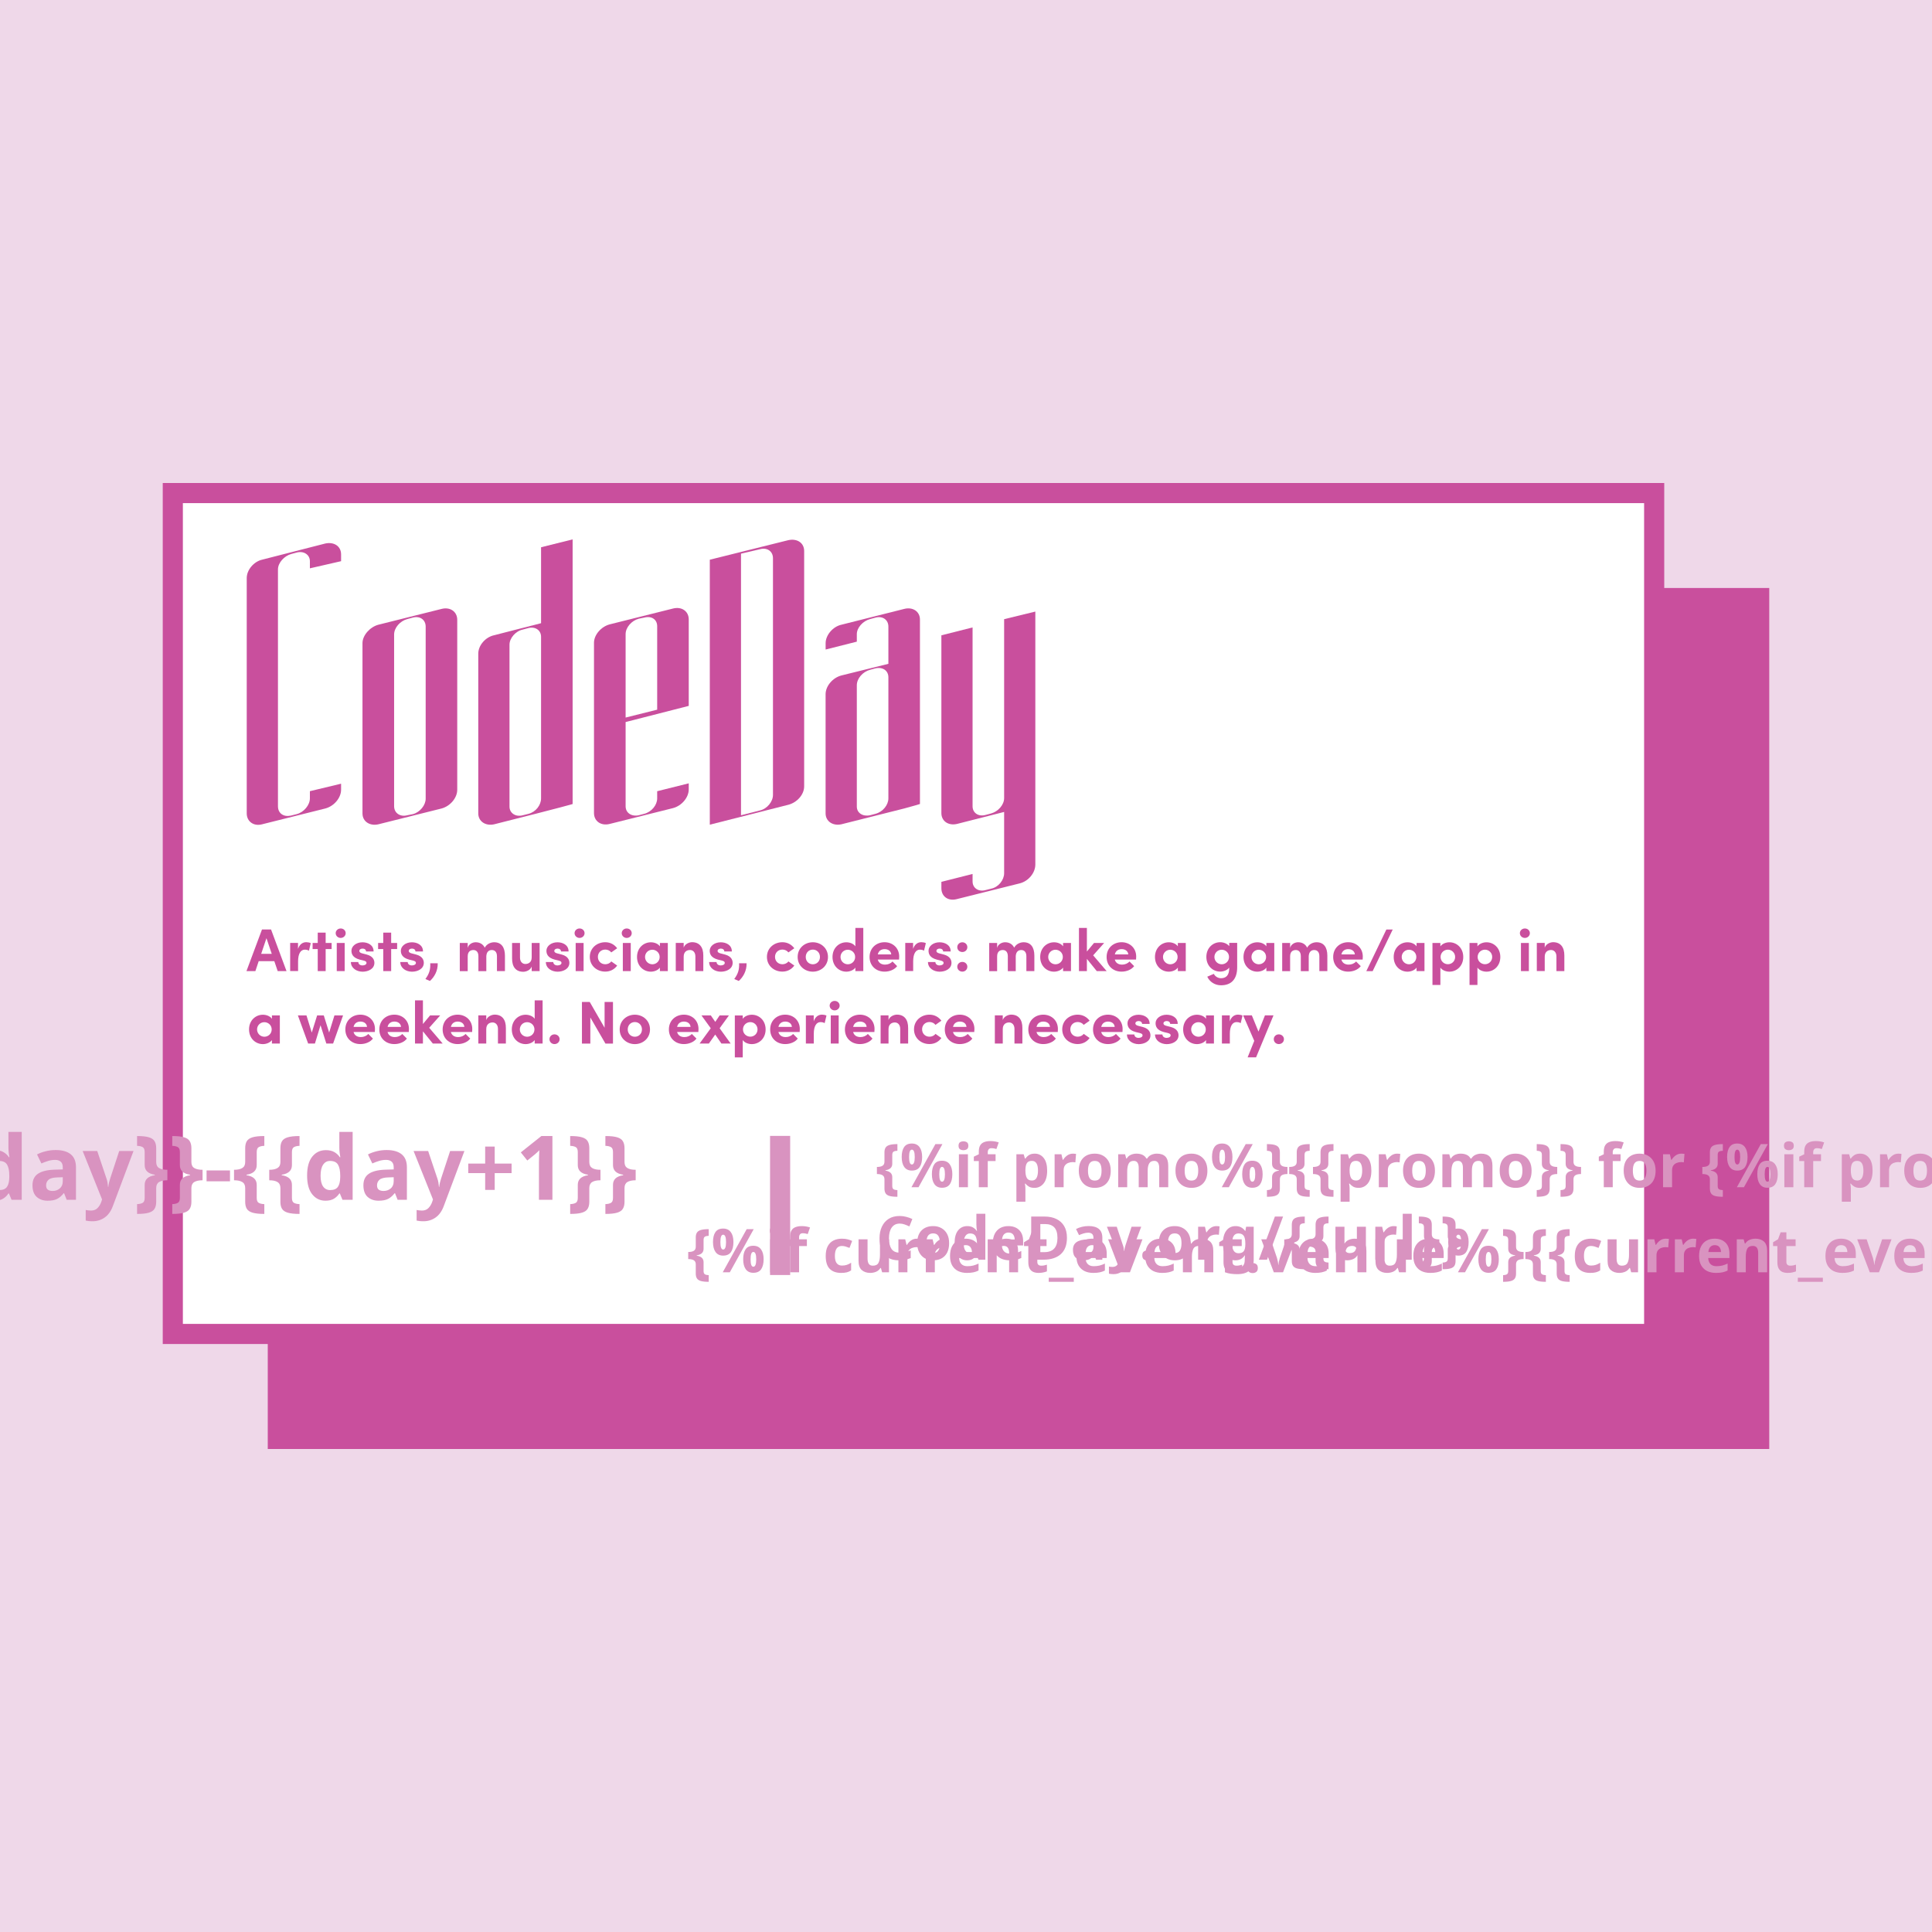
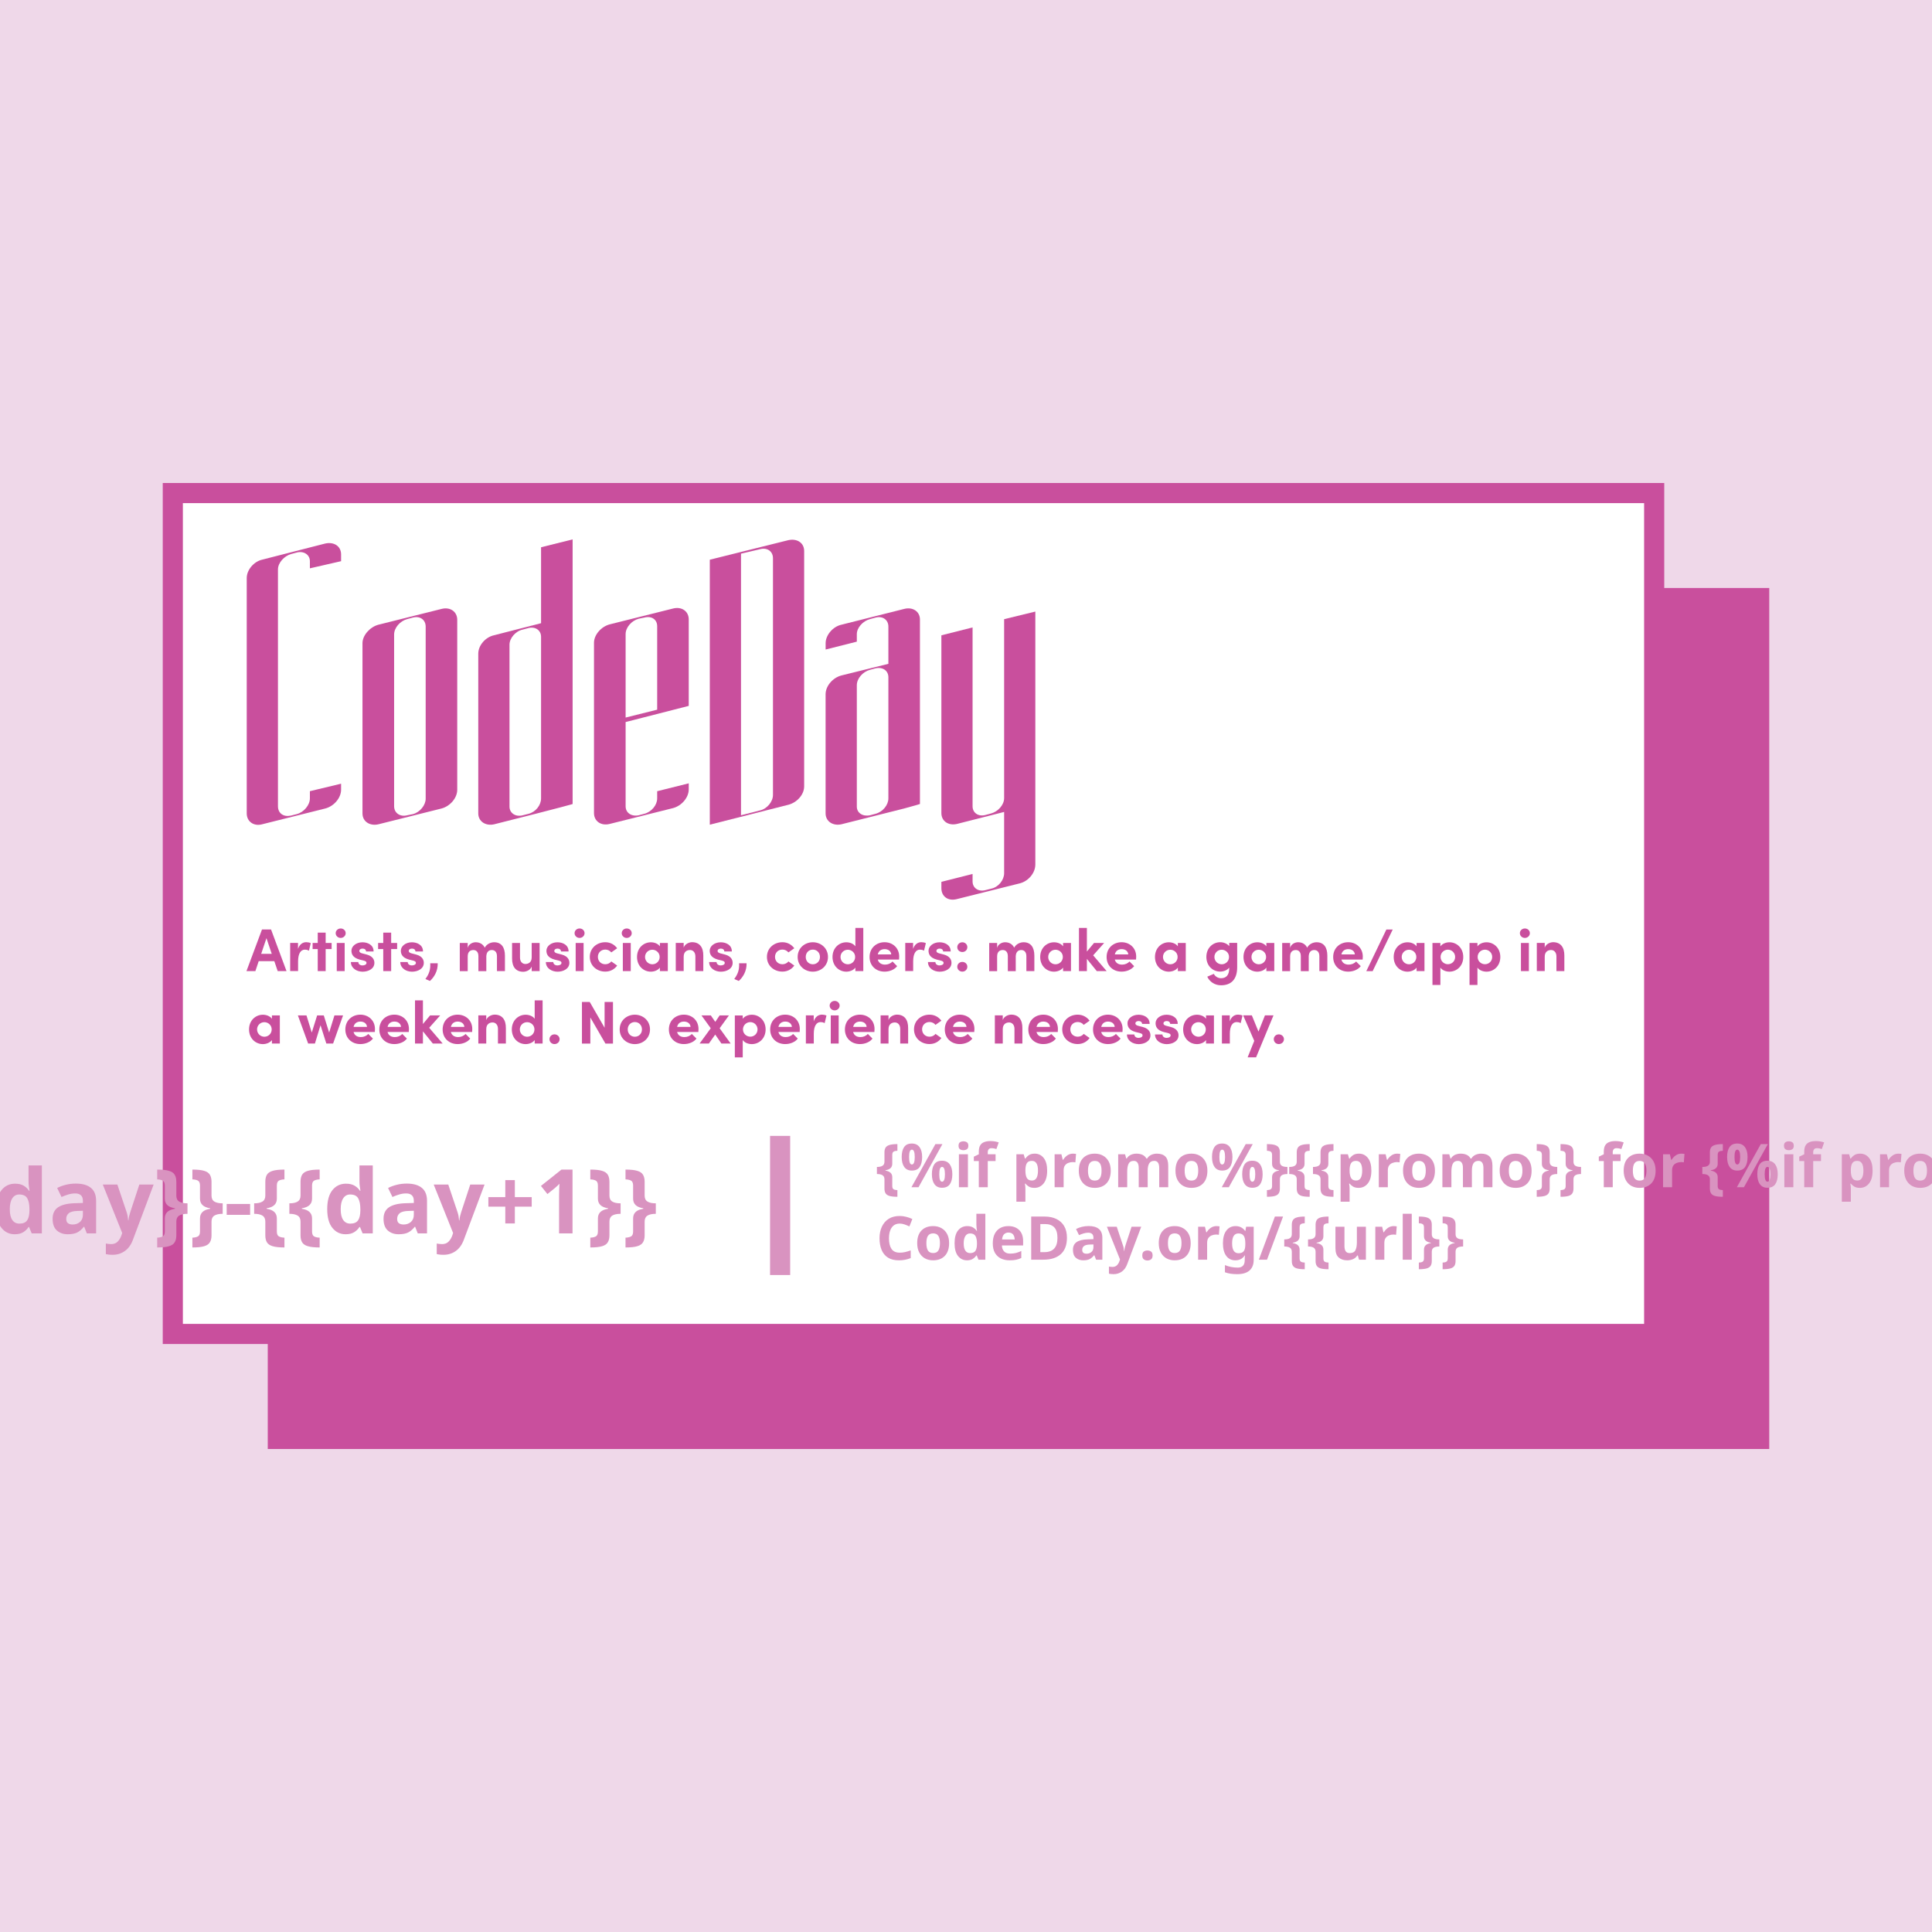
<svg xmlns="http://www.w3.org/2000/svg" version="1.1" id="Layer_1" x="0px" y="0px" viewBox="0 0 576 576" style="enable-background:new 0 0 576 576;" xml:space="preserve">
  <defs id="defs1921" />
  <style type="text/css" id="style1722">
	.st0{fill:#F6E0C9;}
	.st1{fill:#DB8427;}
	.st2{fill:#FFFFFF;}
	.st3{fill:#EFC79C;}
	.st4{font-family:'Sofia Pro';font-weight: 700;}
	.st5{font-size:26.636px;}
	.st6{font-size:18px;}
	.st7{fill:none;stroke:#EFC79C;stroke-width:6;stroke-miterlimit:10;}
	.st8{fill:#EFD8E9;}
	.st9{fill:#C94F9D;}
	.st10{fill:#D993C0;}
	.st11{fill:none;stroke:#D993C0;stroke-width:6;stroke-miterlimit:10;}
</style>
  <rect class="st8" width="576" height="576" id="rect1730" />
  <g id="g1742">
    <g id="g1734">
      <rect x="79.83" y="175.3" class="st9" width="447.65" height="256.7" id="rect1732" />
    </g>
    <g id="g1740">
      <rect x="51.52" y="147" class="st2" width="441.65" height="250.7" id="rect1736" />
      <path class="st9" d="M490.17,150v244.7H54.52V150H490.17 M496.17,144H48.52v256.7h447.65V144L496.17,144z" id="path1738" />
    </g>
  </g>
-   <text id="text1748" x="204.917" y="357.711">
-     <tspan x="204.917" y="357.711" class="st10 st4 st5" id="tspan1744" style="font-size:26.636px;font-family:Sofia Pro;font-weight:700;text-align:end;text-anchor:end;fill:#d993c0">{{short_month}} {{day}}-{{day+1}}</tspan>
-     <tspan x="204.917" y="379.311" class="st10 st4 st6" id="tspan1746" style="font-size:18px;font-family:Sofia Pro;font-weight:700;fill:#d993c0">{%if current_event.venue%}{{current_event.venue['name']}}{%else%}{{name}}{%endif%}</tspan>
+   <text id="text1748" x="204.917" y="365.71">
+     <tspan x="204.917" y="367.711" class="st10 st4 st5" id="tspan1744" style="font-weight:700;font-size:26.636px;font-family:'Sofia Pro';text-align:end;text-anchor:end;fill:#d993c0">{{short_month}} {{day}}-{{day+1}}</tspan>
  </text>
  <g id="g1764">
    <path class="st9" d="M101.69,233.65v1.79c0,2.46-2.13,4.93-4.71,5.6l-18.83,4.71c-2.46,0.67-4.59-0.78-4.59-3.25v-70.15   c0-2.47,2.13-4.93,4.59-5.49l18.83-4.82c2.58-0.56,4.71,0.78,4.71,3.25v2.02l-9.3,2.13v-2.13c0-1.91-1.79-3.14-3.92-2.58   l-1.68,0.45c-2.02,0.56-3.92,2.58-3.92,4.59v70.6c0,2.13,1.68,3.25,3.81,2.8l1.79-0.45c2.13-0.56,3.92-2.69,3.92-4.71v-2.13   L101.69,233.65z" id="path1750" />
    <path class="st9" d="M136.32,184.8v50.65c0,2.46-2.13,4.93-4.71,5.6l-18.83,4.71c-2.47,0.56-4.71-0.78-4.71-3.25v-50.76   c0-2.35,2.24-4.82,4.71-5.49l18.83-4.71C134.19,180.87,136.32,182.33,136.32,184.8z M126.91,186.81c0-2.02-1.68-3.25-3.81-2.69   l-1.68,0.45c-2.13,0.56-3.92,2.58-3.92,4.59v51.21c0,2.02,1.79,3.25,3.92,2.69l1.68-0.34c2.13-0.56,3.81-2.69,3.81-4.59V186.81z" id="path1752" />
    <path class="st9" d="M170.72,239.71c0,0-2.02,0.67-23.42,6.05c-2.58,0.56-4.71-0.9-4.71-3.25v-47.63c0-2.46,2.13-4.93,4.71-5.49   l14.01-3.59v-22.64l9.41-2.35C170.72,172.02,170.72,172.02,170.72,239.71z M161.31,189.84c0-1.9-1.68-3.14-3.81-2.58l-1.68,0.45   c-2.13,0.45-3.92,2.58-3.92,4.48v48.3c0,1.9,1.79,3.14,3.92,2.58l1.79-0.45c2.13-0.56,3.7-2.58,3.7-4.59V189.84z" id="path1754" />
    <path class="st9" d="M186.52,215.16v25.21c0,2.02,1.79,3.14,3.92,2.69l1.68-0.45c2.13-0.56,3.81-2.58,3.81-4.59v-2.13l9.41-2.35   v1.79c0,2.47-2.13,4.93-4.71,5.6l-18.83,4.71c-2.58,0.67-4.71-0.78-4.71-3.25v-50.76c0-2.35,2.13-4.82,4.71-5.49l18.83-4.71   c2.58-0.67,4.71,0.78,4.71,3.25v25.77l-18.83,4.82V215.16z M186.52,189.05v24.88l9.41-2.35V186.7c0-2.02-1.68-3.14-3.81-2.58   l-1.68,0.34C188.32,185.02,186.52,187.04,186.52,189.05z" id="path1756" />
    <path class="st9" d="M239.75,164.29v70.15c0,2.47-2.13,4.82-4.71,5.49l-23.42,5.94v-79l23.42-5.83   C237.63,160.48,239.75,161.82,239.75,164.29z M230.45,166.42c0-2.02-1.68-3.25-3.81-2.69l-5.72,1.34v77.99l5.72-1.46   c2.02-0.45,3.81-2.58,3.81-4.59V166.42z" id="path1758" />
    <path class="st9" d="M274.27,184.68v55.02c0,0-2.13,0.67-4.71,1.34l-18.71,4.71c-2.58,0.56-4.71-0.9-4.71-3.25v-35.52   c0-2.46,2.13-4.93,4.71-5.6l14.01-3.47v-11.09c0-2.02-1.68-3.25-3.81-2.69l-1.68,0.45c-2.13,0.56-3.92,2.58-3.92,4.48v2.24   l-9.3,2.35v-1.91c0-2.35,2.13-4.93,4.71-5.49l18.71-4.71C272.14,180.87,274.27,182.33,274.27,184.68z M264.86,201.94   c0-2.02-1.68-3.14-3.81-2.69l-1.68,0.45c-2.13,0.56-3.92,2.58-3.92,4.59v33.95v2.24c0,1.9,1.79,3.03,3.92,2.58l1.68-0.45   c2.13-0.56,3.81-2.58,3.81-4.59V201.94z" id="path1760" />
    <path class="st9" d="M308.67,182.33v75.42c0,2.47-2.02,4.93-4.59,5.6l-18.83,4.71c-2.58,0.67-4.59-0.78-4.59-3.25v-1.9l9.3-2.35   v2.24c0,1.9,1.68,3.14,3.81,2.58l1.79-0.45c2.13-0.45,3.81-2.58,3.81-4.59v-18.27l-14.12,3.59c-2.58,0.56-4.59-0.9-4.59-3.25v-53   l9.3-2.35v53.34c0,1.9,1.68,3.14,3.81,2.58l1.68-0.45c2.13-0.56,3.92-2.58,3.92-4.59v-53.23v-0.11L308.67,182.33z" id="path1762" />
  </g>
  <line class="st11" x1="232.58" y1="338.65" x2="232.58" y2="380.13" id="line1766" />
  <text transform="matrix(1 0 0 1 261.1732 353.9587)" id="text1772">
    <tspan x="0" y="0" class="st10 st4 st6" id="tspan1768">{%if promo%}{{promo}} for {%if promoFor%}{{promoFor}}{%else%}a discount{%endif%}{%else%}Get your tickets{%endif%} @</tspan>
    <tspan x="0" y="21.6" class="st10 st4 st6" id="tspan1770">CodeDay.org/{{url}}</tspan>
  </text>
  <g id="g1916">
    <path class="st9" d="M81.78,286.55h-4.65l-0.99,2.97h-2.66l4.63-12.41h2.7l4.61,12.41h-2.63L81.78,286.55z M81.02,284.37   l-1.58-4.66l-1.57,4.66H81.02z" id="path1774" />
    <path class="st9" d="M92.65,281.18l-0.54,2.25c-0.5-0.27-0.92-0.31-1.21-0.31c-1.21,0-2.03,1.12-2.03,3.51v2.88h-2.36v-8.39h2.34   v1.78c0.47-1.4,1.42-2,2.47-2C91.76,280.92,92.27,280.99,92.65,281.18z" id="path1776" />
    <path class="st9" d="M98.87,282.95h-1.78v6.57h-2.36v-6.57H93.2v-1.82h1.53v-3.08h2.36v3.08h1.78V282.95z" id="path1778" />
    <path class="st9" d="M100.08,278.21c0-0.79,0.68-1.4,1.49-1.4c0.83,0,1.49,0.61,1.49,1.4s-0.67,1.42-1.49,1.42   C100.76,279.64,100.08,279.01,100.08,278.21z M100.4,281.13h2.36v8.39h-2.36V281.13z" id="path1780" />
    <path class="st9" d="M104.61,286.82h2.21c0,0.49,0.41,1.01,1.24,1.01c0.68,0,1.21-0.29,1.21-0.77c0-0.36-0.29-0.54-0.92-0.7   l-1.12-0.27c-2.16-0.58-2.45-1.78-2.45-2.66c0-1.3,1.35-2.5,3.29-2.5c1.53,0,3.33,0.76,3.31,2.74h-2.25c0-0.56-0.47-0.86-1.03-0.86   c-0.54,0-0.97,0.27-0.97,0.7c0,0.4,0.36,0.59,0.83,0.72l1.39,0.36c2.02,0.54,2.27,1.8,2.27,2.48c0,1.76-1.8,2.63-3.53,2.63   C106.34,289.68,104.63,288.67,104.61,286.82z" id="path1782" />
    <path class="st9" d="M118.4,282.95h-1.78v6.57h-2.36v-6.57h-1.53v-1.82h1.53v-3.08h2.36v3.08h1.78V282.95z" id="path1784" />
    <path class="st9" d="M119.34,286.82h2.21c0,0.49,0.41,1.01,1.24,1.01c0.68,0,1.21-0.29,1.21-0.77c0-0.36-0.29-0.54-0.92-0.7   l-1.12-0.27c-2.16-0.58-2.45-1.78-2.45-2.66c0-1.3,1.35-2.5,3.29-2.5c1.53,0,3.33,0.76,3.31,2.74h-2.25c0-0.56-0.47-0.86-1.03-0.86   c-0.54,0-0.97,0.27-0.97,0.7c0,0.4,0.36,0.59,0.83,0.72l1.39,0.36c2.02,0.54,2.27,1.8,2.27,2.48c0,1.76-1.8,2.63-3.53,2.63   C121.07,289.68,119.36,288.67,119.34,286.82z" id="path1786" />
    <path class="st9" d="M126.83,291.88c1.08-1.48,1.55-2.75,1.44-4.7h2.23c0.07,2.27-1.04,4.14-2.32,5.28L126.83,291.88z" id="path1788" />
    <path class="st9" d="M150.54,284.91v4.61h-2.38v-4.43c0-1.31-0.68-1.85-1.51-1.85c-0.94-0.02-1.6,0.58-1.66,1.84v4.45h-2.36v-4.45   c0-1.31-0.68-1.84-1.48-1.84c-0.85,0-1.71,0.4-1.71,1.91v4.38h-2.36v-8.39h2.36v1.49c0.25-1.15,1.44-1.71,2.38-1.71   c1.24,0,2.21,0.59,2.7,1.62c0.65-1.22,1.94-1.62,2.81-1.62C149.44,280.92,150.54,282.39,150.54,284.91z" id="path1790" />
    <path class="st9" d="M160.88,281.13v8.39h-2.36v-1.37c-0.36,1.1-1.69,1.57-2.52,1.57c-2.2,0-3.35-1.46-3.33-3.98v-4.61h2.36v4.36   c0,1.31,0.79,1.91,1.6,1.91c0.85,0,1.89-0.45,1.89-1.96v-4.3H160.88z" id="path1792" />
    <path class="st9" d="M162.74,286.82h2.21c0,0.49,0.41,1.01,1.24,1.01c0.68,0,1.21-0.29,1.21-0.77c0-0.36-0.29-0.54-0.92-0.7   l-1.12-0.27c-2.16-0.58-2.45-1.78-2.45-2.66c0-1.3,1.35-2.5,3.29-2.5c1.53,0,3.33,0.76,3.31,2.74h-2.25c0-0.56-0.47-0.86-1.03-0.86   c-0.54,0-0.97,0.27-0.97,0.7c0,0.4,0.36,0.59,0.83,0.72l1.39,0.36c2.02,0.54,2.27,1.8,2.27,2.48c0,1.76-1.8,2.63-3.53,2.63   C164.46,289.68,162.75,288.67,162.74,286.82z" id="path1794" />
    <path class="st9" d="M171.3,278.21c0-0.79,0.68-1.4,1.49-1.4c0.83,0,1.49,0.61,1.49,1.4s-0.67,1.42-1.49,1.42   C171.99,279.64,171.3,279.01,171.3,278.21z M171.63,281.13h2.36v8.39h-2.36V281.13z" id="path1796" />
    <path class="st9" d="M175.84,285.29c0-2.67,2.16-4.38,4.61-4.38c1.53,0,2.75,0.72,3.55,1.8l-1.76,1.24   c-0.38-0.52-1.08-0.85-1.76-0.85c-1.33,0-2.23,0.95-2.23,2.18c0,1.24,0.9,2.2,2.23,2.2c0.68,0,1.39-0.32,1.76-0.85l1.76,1.24   c-0.79,1.1-2.02,1.8-3.55,1.8C178,289.68,175.84,287.96,175.84,285.29z" id="path1798" />
    <path class="st9" d="M185.36,278.21c0-0.79,0.68-1.4,1.49-1.4c0.83,0,1.49,0.61,1.49,1.4s-0.67,1.42-1.49,1.42   C186.05,279.64,185.36,279.01,185.36,278.21z M185.69,281.13h2.36v8.39h-2.36V281.13z" id="path1800" />
    <path class="st9" d="M199.1,281.13v8.39h-2.36v-1.04c-0.59,0.83-1.76,1.21-2.7,1.21c-2.16,0-4.12-1.67-4.12-4.38   c0-2.7,1.96-4.38,4.12-4.38c0.97,0,2.11,0.36,2.7,1.21v-1.01H199.1z M196.67,285.31c0-1.3-1.08-2.16-2.18-2.16   c-1.19,0-2.18,0.92-2.18,2.16c0,1.22,0.99,2.18,2.18,2.18C195.64,287.49,196.67,286.59,196.67,285.31z" id="path1802" />
    <path class="st9" d="M209.68,284.91v4.61h-2.36v-4.36c0-1.33-0.79-1.93-1.6-1.93c-0.85,0-1.89,0.45-1.89,1.98v4.3h-2.36v-8.39h2.36   v1.4c0.36-1.13,1.69-1.62,2.52-1.62C208.55,280.92,209.7,282.39,209.68,284.91z" id="path1804" />
    <path class="st9" d="M211.42,286.82h2.21c0,0.49,0.41,1.01,1.24,1.01c0.68,0,1.21-0.29,1.21-0.77c0-0.36-0.29-0.54-0.92-0.7   l-1.12-0.27c-2.16-0.58-2.45-1.78-2.45-2.66c0-1.3,1.35-2.5,3.29-2.5c1.53,0,3.33,0.76,3.31,2.74h-2.25c0-0.56-0.47-0.86-1.03-0.86   c-0.54,0-0.97,0.27-0.97,0.7c0,0.4,0.36,0.59,0.83,0.72l1.39,0.36c2.02,0.54,2.27,1.8,2.27,2.48c0,1.76-1.8,2.63-3.53,2.63   C213.15,289.68,211.44,288.67,211.42,286.82z" id="path1806" />
    <path class="st9" d="M218.91,291.88c1.08-1.48,1.55-2.75,1.44-4.7h2.23c0.07,2.27-1.04,4.14-2.32,5.28L218.91,291.88z" id="path1808" />
    <path class="st9" d="M228.65,285.29c0-2.67,2.16-4.38,4.61-4.38c1.53,0,2.75,0.72,3.55,1.8l-1.76,1.24   c-0.38-0.52-1.08-0.85-1.76-0.85c-1.33,0-2.23,0.95-2.23,2.18c0,1.24,0.9,2.2,2.23,2.2c0.68,0,1.39-0.32,1.76-0.85l1.76,1.24   c-0.79,1.1-2.02,1.8-3.55,1.8C230.81,289.68,228.65,287.96,228.65,285.29z" id="path1810" />
    <path class="st9" d="M237.81,285.31c0-2.67,2.13-4.39,4.52-4.39s4.52,1.73,4.52,4.39c0,2.65-2.13,4.38-4.52,4.38   S237.81,287.96,237.81,285.31z M244.46,285.31c0-1.31-0.95-2.2-2.12-2.2s-2.12,0.88-2.12,2.2c0,1.3,0.95,2.18,2.12,2.18   S244.46,286.6,244.46,285.31z" id="path1812" />
    <path class="st9" d="M257.38,276.65v12.87h-2.36v-1.04c-0.59,0.83-1.76,1.21-2.7,1.21c-2.16,0-4.12-1.67-4.12-4.38   c0-2.7,1.96-4.38,4.12-4.38c0.97,0,2.11,0.36,2.7,1.21v-5.49H257.38z M254.95,285.31c0-1.3-1.08-2.16-2.18-2.16   c-1.19,0-2.18,0.92-2.18,2.16c0,1.22,0.99,2.18,2.18,2.18C253.92,287.49,254.95,286.59,254.95,285.31z" id="path1814" />
    <path class="st9" d="M268.04,286.08h-6.34c0.25,0.97,1.04,1.51,2.18,1.51c0.85,0,1.69-0.34,2.2-0.94l1.39,1.39   c-0.79,1.06-2.27,1.64-3.75,1.64c-2.57,0-4.47-1.76-4.47-4.36c0-2.72,2.05-4.41,4.47-4.41c2.4,0,4.36,1.69,4.36,4.27   C268.07,285.42,268.05,285.7,268.04,286.08z M265.71,284.55c-0.07-0.99-0.9-1.58-1.96-1.58c-0.95,0-1.8,0.45-2.05,1.58H265.71z" id="path1816" />
    <path class="st9" d="M276.03,281.18l-0.54,2.25c-0.5-0.27-0.92-0.31-1.21-0.31c-1.21,0-2.03,1.12-2.03,3.51v2.88h-2.36v-8.39h2.34   v1.78c0.47-1.4,1.42-2,2.47-2C275.15,280.92,275.65,280.99,276.03,281.18z" id="path1818" />
    <path class="st9" d="M276.66,286.82h2.21c0,0.49,0.41,1.01,1.24,1.01c0.68,0,1.21-0.29,1.21-0.77c0-0.36-0.29-0.54-0.92-0.7   l-1.12-0.27c-2.16-0.58-2.45-1.78-2.45-2.66c0-1.3,1.35-2.5,3.29-2.5c1.53,0,3.33,0.76,3.31,2.74h-2.25c0-0.56-0.47-0.86-1.03-0.86   c-0.54,0-0.97,0.27-0.97,0.7c0,0.4,0.36,0.59,0.83,0.72l1.39,0.36c2.02,0.54,2.27,1.8,2.27,2.48c0,1.76-1.8,2.63-3.53,2.63   C278.38,289.68,276.67,288.67,276.66,286.82z" id="path1820" />
    <path class="st9" d="M285.4,282.39c0-0.85,0.68-1.46,1.51-1.46c0.81,0,1.49,0.61,1.49,1.46c0,0.85-0.68,1.44-1.49,1.44   C286.09,283.83,285.4,283.24,285.4,282.39z M285.4,288.22c0-0.83,0.68-1.44,1.51-1.44c0.81,0,1.49,0.61,1.49,1.44   c0,0.85-0.68,1.46-1.49,1.46C286.09,289.68,285.4,289.07,285.4,288.22z" id="path1822" />
    <path class="st9" d="M308.38,284.91v4.61H306v-4.43c0-1.31-0.68-1.85-1.51-1.85c-0.94-0.02-1.6,0.58-1.66,1.84v4.45h-2.36v-4.45   c0-1.31-0.68-1.84-1.48-1.84c-0.85,0-1.71,0.4-1.71,1.91v4.38h-2.36v-8.39h2.36v1.49c0.25-1.15,1.44-1.71,2.38-1.71   c1.24,0,2.21,0.59,2.7,1.62c0.65-1.22,1.95-1.62,2.81-1.62C307.28,280.92,308.38,282.39,308.38,284.91z" id="path1824" />
    <path class="st9" d="M319.3,281.13v8.39h-2.36v-1.04c-0.59,0.83-1.76,1.21-2.7,1.21c-2.16,0-4.12-1.67-4.12-4.38   c0-2.7,1.96-4.38,4.12-4.38c0.97,0,2.11,0.36,2.7,1.21v-1.01H319.3z M316.87,285.31c0-1.3-1.08-2.16-2.18-2.16   c-1.19,0-2.18,0.92-2.18,2.16c0,1.22,0.99,2.18,2.18,2.18C315.84,287.49,316.87,286.59,316.87,285.31z" id="path1826" />
    <path class="st9" d="M326.99,289.52l-2.95-3.64v3.64h-2.36v-12.87h2.36v7.04l2.13-2.56h3.02l-3.28,3.69l4.02,4.7H326.99z" id="path1828" />
    <path class="st9" d="M338.7,286.08h-6.34c0.25,0.97,1.04,1.51,2.18,1.51c0.85,0,1.69-0.34,2.2-0.94l1.39,1.39   c-0.79,1.06-2.27,1.64-3.75,1.64c-2.57,0-4.46-1.76-4.46-4.36c0-2.72,2.05-4.41,4.46-4.41c2.4,0,4.36,1.69,4.36,4.27   C338.74,285.42,338.72,285.7,338.7,286.08z M336.38,284.55c-0.07-0.99-0.9-1.58-1.96-1.58c-0.95,0-1.8,0.45-2.05,1.58H336.38z" id="path1830" />
    <path class="st9" d="M353.52,281.13v8.39h-2.36v-1.04c-0.59,0.83-1.76,1.21-2.7,1.21c-2.16,0-4.12-1.67-4.12-4.38   c0-2.7,1.96-4.38,4.12-4.38c0.97,0,2.11,0.36,2.7,1.21v-1.01H353.52z M351.09,285.31c0-1.3-1.08-2.16-2.18-2.16   c-1.19,0-2.18,0.92-2.18,2.16c0,1.22,0.99,2.18,2.18,2.18C350.06,287.49,351.09,286.59,351.09,285.31z" id="path1832" />
    <path class="st9" d="M368.85,281.13v7.24c0,3.67-1.85,5.38-4.83,5.38c-1.8,0-3.37-1.01-4.09-2.56l1.96-0.85   c0.36,0.76,1.22,1.3,2.12,1.3c1.51,0,2.47-0.83,2.47-3.03v-0.13c-0.61,0.81-1.76,1.19-2.7,1.19c-2.16,0-4.12-1.67-4.12-4.38   c0-2.7,1.96-4.38,4.12-4.38c0.95,0,2.09,0.38,2.7,1.19v-0.99H368.85z M366.42,285.31c0-1.3-1.08-2.16-2.18-2.16   c-1.19,0-2.18,0.92-2.18,2.16c0,1.22,0.99,2.18,2.18,2.18C365.4,287.49,366.42,286.59,366.42,285.31z" id="path1834" />
    <path class="st9" d="M379.91,281.13v8.39h-2.36v-1.04c-0.59,0.83-1.76,1.21-2.7,1.21c-2.16,0-4.12-1.67-4.12-4.38   c0-2.7,1.96-4.38,4.12-4.38c0.97,0,2.11,0.36,2.7,1.21v-1.01H379.91z M377.47,285.31c0-1.3-1.08-2.16-2.18-2.16   c-1.19,0-2.18,0.92-2.18,2.16c0,1.22,0.99,2.18,2.18,2.18C376.45,287.49,377.47,286.59,377.47,285.31z" id="path1836" />
    <path class="st9" d="M395.73,284.91v4.61h-2.38v-4.43c0-1.31-0.68-1.85-1.51-1.85c-0.94-0.02-1.6,0.58-1.66,1.84v4.45h-2.36v-4.45   c0-1.31-0.68-1.84-1.48-1.84c-0.85,0-1.71,0.4-1.71,1.91v4.38h-2.36v-8.39h2.36v1.49c0.25-1.15,1.44-1.71,2.38-1.71   c1.24,0,2.21,0.59,2.7,1.62c0.65-1.22,1.94-1.62,2.81-1.62C394.63,280.92,395.73,282.39,395.73,284.91z" id="path1838" />
    <path class="st9" d="M406.26,286.08h-6.34c0.25,0.97,1.04,1.51,2.18,1.51c0.85,0,1.69-0.34,2.2-0.94l1.39,1.39   c-0.79,1.06-2.27,1.64-3.75,1.64c-2.58,0-4.47-1.76-4.47-4.36c0-2.72,2.05-4.41,4.47-4.41c2.39,0,4.36,1.69,4.36,4.27   C406.29,285.42,406.27,285.7,406.26,286.08z M403.93,284.55c-0.07-0.99-0.9-1.58-1.96-1.58c-0.95,0-1.8,0.45-2.05,1.58H403.93z" id="path1840" />
    <path class="st9" d="M413.33,277.12h1.89l-5.98,12.41h-1.89L413.33,277.12z" id="path1842" />
    <path class="st9" d="M424.69,281.13v8.39h-2.36v-1.04c-0.59,0.83-1.76,1.21-2.7,1.21c-2.16,0-4.12-1.67-4.12-4.38   c0-2.7,1.96-4.38,4.12-4.38c0.97,0,2.11,0.36,2.7,1.21v-1.01H424.69z M422.26,285.31c0-1.3-1.08-2.16-2.18-2.16   c-1.19,0-2.18,0.92-2.18,2.16c0,1.22,0.99,2.18,2.18,2.18C421.23,287.49,422.26,286.59,422.26,285.31z" id="path1844" />
    <path class="st9" d="M436.25,285.31c0,2.7-1.96,4.38-4.12,4.38c-0.96,0-2.11-0.36-2.7-1.21v5.17h-2.36v-12.51h2.36v1.01   c0.59-0.85,1.75-1.22,2.7-1.22C434.28,280.92,436.25,282.61,436.25,285.31z M433.83,285.31c0-1.22-0.97-2.18-2.16-2.18   c-1.15,0-2.18,0.9-2.18,2.18c0,1.3,1.08,2.16,2.18,2.16C432.86,287.47,433.83,286.55,433.83,285.31z" id="path1846" />
    <path class="st9" d="M447.3,285.31c0,2.7-1.96,4.38-4.12,4.38c-0.96,0-2.11-0.36-2.7-1.21v5.17h-2.36v-12.51h2.36v1.01   c0.59-0.85,1.75-1.22,2.7-1.22C445.33,280.92,447.3,282.61,447.3,285.31z M444.88,285.31c0-1.22-0.97-2.18-2.16-2.18   c-1.15,0-2.18,0.9-2.18,2.18c0,1.3,1.08,2.16,2.18,2.16C443.91,287.47,444.88,286.55,444.88,285.31z" id="path1848" />
    <path class="st9" d="M453.13,278.21c0-0.79,0.68-1.4,1.49-1.4c0.83,0,1.49,0.61,1.49,1.4s-0.67,1.42-1.49,1.42   C453.81,279.64,453.13,279.01,453.13,278.21z M453.45,281.13h2.36v8.39h-2.36V281.13z" id="path1850" />
    <path class="st9" d="M466.39,284.91v4.61h-2.36v-4.36c0-1.33-0.79-1.93-1.6-1.93c-0.85,0-1.89,0.45-1.89,1.98v4.3h-2.36v-8.39h2.36   v1.4c0.36-1.13,1.69-1.62,2.52-1.62C465.26,280.92,466.41,282.39,466.39,284.91z" id="path1852" />
    <path class="st9" d="M83.43,302.73v8.39h-2.36v-1.04c-0.59,0.83-1.76,1.21-2.7,1.21c-2.16,0-4.12-1.67-4.12-4.38   c0-2.7,1.96-4.38,4.12-4.38c0.97,0,2.11,0.36,2.7,1.21v-1.01H83.43z M81,306.91c0-1.3-1.08-2.16-2.18-2.16   c-1.19,0-2.18,0.92-2.18,2.16c0,1.22,0.99,2.18,2.18,2.18C79.98,309.09,81,308.19,81,306.91z" id="path1854" />
    <path class="st9" d="M102.28,302.73l-2.97,8.39h-2.02l-1.73-5.46l-1.67,5.46h-2.02l-3.06-8.39h2.56l1.58,5.11l1.6-5.11h1.98   l1.6,5.11l1.58-5.11H102.28z" id="path1856" />
    <path class="st9" d="M111.75,307.68h-6.34c0.25,0.97,1.04,1.51,2.18,1.51c0.85,0,1.69-0.34,2.2-0.94l1.39,1.39   c-0.79,1.06-2.27,1.64-3.75,1.64c-2.57,0-4.47-1.76-4.47-4.36c0-2.72,2.05-4.41,4.47-4.41c2.4,0,4.36,1.69,4.36,4.27   C111.78,307.02,111.76,307.3,111.75,307.68z M109.42,306.15c-0.07-0.99-0.9-1.58-1.96-1.58c-0.95,0-1.8,0.45-2.05,1.58H109.42z" id="path1858" />
    <path class="st9" d="M121.88,307.68h-6.34c0.25,0.97,1.04,1.51,2.18,1.51c0.85,0,1.69-0.34,2.2-0.94l1.39,1.39   c-0.79,1.06-2.27,1.64-3.75,1.64c-2.57,0-4.47-1.76-4.47-4.36c0-2.72,2.05-4.41,4.47-4.41c2.4,0,4.36,1.69,4.36,4.27   C121.92,307.02,121.9,307.3,121.88,307.68z M119.56,306.15c-0.07-0.99-0.9-1.58-1.96-1.58c-0.95,0-1.8,0.45-2.05,1.58H119.56z" id="path1860" />
    <path class="st9" d="M129.04,311.12l-2.95-3.64v3.64h-2.36v-12.87h2.36v7.04l2.13-2.56h3.02l-3.28,3.69l4.02,4.7H129.04z" id="path1862" />
    <path class="st9" d="M140.76,307.68h-6.34c0.25,0.97,1.04,1.51,2.18,1.51c0.85,0,1.69-0.34,2.2-0.94l1.39,1.39   c-0.79,1.06-2.27,1.64-3.75,1.64c-2.57,0-4.47-1.76-4.47-4.36c0-2.72,2.05-4.41,4.47-4.41c2.4,0,4.36,1.69,4.36,4.27   C140.8,307.02,140.78,307.3,140.76,307.68z M138.44,306.15c-0.07-0.99-0.9-1.58-1.96-1.58c-0.95,0-1.8,0.45-2.05,1.58H138.44z" id="path1864" />
    <path class="st9" d="M150.82,306.51v4.61h-2.36v-4.36c0-1.33-0.79-1.93-1.6-1.93c-0.85,0-1.89,0.45-1.89,1.98v4.3h-2.36v-8.39h2.36   v1.4c0.36-1.13,1.69-1.62,2.52-1.62C149.69,302.51,150.84,303.99,150.82,306.51z" id="path1866" />
    <path class="st9" d="M161.77,298.25v12.87h-2.36v-1.04c-0.59,0.83-1.76,1.21-2.7,1.21c-2.16,0-4.12-1.67-4.12-4.38   c0-2.7,1.96-4.38,4.12-4.38c0.97,0,2.11,0.36,2.7,1.21v-5.49H161.77z M159.34,306.91c0-1.3-1.08-2.16-2.18-2.16   c-1.19,0-2.18,0.92-2.18,2.16c0,1.22,0.99,2.18,2.18,2.18C158.31,309.09,159.34,308.19,159.34,306.91z" id="path1868" />
    <path class="st9" d="M163.82,309.82c0-0.83,0.68-1.44,1.49-1.44c0.83,0,1.53,0.61,1.53,1.44c0,0.85-0.7,1.46-1.53,1.46   C164.5,311.28,163.82,310.67,163.82,309.82z" id="path1870" />
    <path class="st9" d="M182.75,298.72v12.41h-2.25l-4.5-7.78v7.78h-2.5v-12.41h2.32l4.43,7.69v-7.69H182.75z" id="path1872" />
    <path class="st9" d="M184.75,306.91c0-2.67,2.13-4.39,4.52-4.39s4.52,1.73,4.52,4.39c0,2.65-2.13,4.38-4.52,4.38   S184.75,309.55,184.75,306.91z M191.39,306.91c0-1.31-0.95-2.2-2.12-2.2s-2.12,0.88-2.12,2.2c0,1.3,0.95,2.18,2.12,2.18   S191.39,308.2,191.39,306.91z" id="path1874" />
    <path class="st9" d="M208.21,307.68h-6.34c0.25,0.97,1.04,1.51,2.18,1.51c0.85,0,1.69-0.34,2.2-0.94l1.39,1.39   c-0.79,1.06-2.27,1.64-3.75,1.64c-2.57,0-4.47-1.76-4.47-4.36c0-2.72,2.05-4.41,4.47-4.41c2.4,0,4.36,1.69,4.36,4.27   C208.24,307.02,208.22,307.3,208.21,307.68z M205.88,306.15c-0.07-0.99-0.9-1.58-1.96-1.58c-0.95,0-1.8,0.45-2.05,1.58H205.88z" id="path1876" />
    <path class="st9" d="M215.08,311.12l-1.85-2.68l-1.89,2.68h-2.77l3.33-4.56l-2.77-3.83h2.79l1.33,1.93l1.3-1.93h2.77l-2.77,3.83   l3.29,4.56H215.08z" id="path1878" />
    <path class="st9" d="M228.26,306.91c0,2.7-1.96,4.38-4.12,4.38c-0.95,0-2.11-0.36-2.7-1.21v5.17h-2.36v-12.51h2.36v1.01   c0.59-0.85,1.75-1.22,2.7-1.22C226.3,302.51,228.26,304.21,228.26,306.91z M225.85,306.91c0-1.22-0.97-2.18-2.16-2.18   c-1.15,0-2.18,0.9-2.18,2.18c0,1.3,1.08,2.16,2.18,2.16C224.87,309.07,225.85,308.15,225.85,306.91z" id="path1880" />
    <path class="st9" d="M238.41,307.68h-6.34c0.25,0.97,1.04,1.51,2.18,1.51c0.85,0,1.69-0.34,2.2-0.94l1.39,1.39   c-0.79,1.06-2.27,1.64-3.75,1.64c-2.57,0-4.47-1.76-4.47-4.36c0-2.72,2.05-4.41,4.47-4.41c2.4,0,4.36,1.69,4.36,4.27   C238.45,307.02,238.43,307.3,238.41,307.68z M236.09,306.15c-0.07-0.99-0.9-1.58-1.96-1.58c-0.95,0-1.8,0.45-2.05,1.58H236.09z" id="path1882" />
    <path class="st9" d="M246.4,302.78l-0.54,2.25c-0.5-0.27-0.92-0.31-1.21-0.31c-1.21,0-2.03,1.12-2.03,3.51v2.88h-2.36v-8.39h2.34   v1.78c0.47-1.4,1.42-2,2.47-2C245.52,302.51,246.02,302.59,246.4,302.78z" id="path1884" />
    <path class="st9" d="M247.35,299.81c0-0.79,0.68-1.4,1.49-1.4c0.83,0,1.49,0.61,1.49,1.4s-0.67,1.42-1.49,1.42   C248.04,301.24,247.35,300.61,247.35,299.81z M247.68,302.73h2.36v8.39h-2.36V302.73z" id="path1886" />
    <path class="st9" d="M260.69,307.68h-6.34c0.25,0.97,1.04,1.51,2.18,1.51c0.85,0,1.69-0.34,2.2-0.94l1.39,1.39   c-0.79,1.06-2.27,1.64-3.75,1.64c-2.57,0-4.47-1.76-4.47-4.36c0-2.72,2.05-4.41,4.47-4.41c2.4,0,4.36,1.69,4.36,4.27   C260.73,307.02,260.71,307.3,260.69,307.68z M258.37,306.15c-0.07-0.99-0.9-1.58-1.96-1.58c-0.95,0-1.8,0.45-2.05,1.58H258.37z" id="path1888" />
    <path class="st9" d="M270.75,306.51v4.61h-2.36v-4.36c0-1.33-0.79-1.93-1.6-1.93c-0.85,0-1.89,0.45-1.89,1.98v4.3h-2.36v-8.39h2.36   v1.4c0.36-1.13,1.69-1.62,2.52-1.62C269.62,302.51,270.77,303.99,270.75,306.51z" id="path1890" />
    <path class="st9" d="M272.5,306.89c0-2.67,2.16-4.38,4.61-4.38c1.53,0,2.75,0.72,3.55,1.8l-1.76,1.24   c-0.38-0.52-1.08-0.85-1.76-0.85c-1.33,0-2.23,0.95-2.23,2.18c0,1.24,0.9,2.2,2.23,2.2c0.68,0,1.39-0.32,1.76-0.85l1.76,1.24   c-0.79,1.1-2.02,1.8-3.55,1.8C274.66,311.28,272.5,309.55,272.5,306.89z" id="path1892" />
    <path class="st9" d="M290.46,307.68h-6.34c0.25,0.97,1.04,1.51,2.18,1.51c0.85,0,1.69-0.34,2.2-0.94l1.39,1.39   c-0.79,1.06-2.27,1.64-3.74,1.64c-2.57,0-4.47-1.76-4.47-4.36c0-2.72,2.05-4.41,4.47-4.41c2.4,0,4.36,1.69,4.36,4.27   C290.5,307.02,290.48,307.3,290.46,307.68z M288.14,306.15c-0.07-0.99-0.9-1.58-1.96-1.58c-0.95,0-1.8,0.45-2.05,1.58H288.14z" id="path1894" />
    <path class="st9" d="M304.81,306.51v4.61h-2.36v-4.36c0-1.33-0.79-1.93-1.6-1.93c-0.85,0-1.89,0.45-1.89,1.98v4.3h-2.36v-8.39h2.36   v1.4c0.36-1.13,1.69-1.62,2.52-1.62C303.68,302.51,304.83,303.99,304.81,306.51z" id="path1896" />
    <path class="st9" d="M315.36,307.68h-6.34c0.25,0.97,1.04,1.51,2.18,1.51c0.85,0,1.69-0.34,2.2-0.94l1.39,1.39   c-0.79,1.06-2.27,1.64-3.75,1.64c-2.57,0-4.46-1.76-4.46-4.36c0-2.72,2.05-4.41,4.46-4.41c2.4,0,4.36,1.69,4.36,4.27   C315.39,307.02,315.38,307.3,315.36,307.68z M313.04,306.15c-0.07-0.99-0.9-1.58-1.96-1.58c-0.95,0-1.8,0.45-2.05,1.58H313.04z" id="path1898" />
    <path class="st9" d="M316.69,306.89c0-2.67,2.16-4.38,4.61-4.38c1.53,0,2.75,0.72,3.55,1.8l-1.76,1.24   c-0.38-0.52-1.08-0.85-1.76-0.85c-1.33,0-2.23,0.95-2.23,2.18c0,1.24,0.9,2.2,2.23,2.2c0.68,0,1.39-0.32,1.76-0.85l1.76,1.24   c-0.79,1.1-2.02,1.8-3.55,1.8C318.85,311.28,316.69,309.55,316.69,306.89z" id="path1900" />
    <path class="st9" d="M334.65,307.68h-6.34c0.25,0.97,1.04,1.51,2.18,1.51c0.85,0,1.69-0.34,2.2-0.94l1.39,1.39   c-0.79,1.06-2.27,1.64-3.75,1.64c-2.57,0-4.46-1.76-4.46-4.36c0-2.72,2.05-4.41,4.46-4.41c2.4,0,4.36,1.69,4.36,4.27   C334.69,307.02,334.67,307.3,334.65,307.68z M332.33,306.15c-0.07-0.99-0.9-1.58-1.96-1.58c-0.95,0-1.8,0.45-2.05,1.58H332.33z" id="path1902" />
    <path class="st9" d="M335.98,308.42h2.21c0,0.49,0.41,1.01,1.24,1.01c0.68,0,1.21-0.29,1.21-0.77c0-0.36-0.29-0.54-0.92-0.7   l-1.12-0.27c-2.16-0.58-2.45-1.78-2.45-2.66c0-1.3,1.35-2.5,3.29-2.5c1.53,0,3.33,0.76,3.31,2.74h-2.25c0-0.56-0.47-0.86-1.03-0.86   c-0.54,0-0.97,0.27-0.97,0.7c0,0.4,0.36,0.59,0.83,0.72l1.39,0.36c2.02,0.54,2.27,1.8,2.27,2.48c0,1.76-1.8,2.63-3.53,2.63   C337.71,311.28,336,310.27,335.98,308.42z" id="path1904" />
    <path class="st9" d="M344.35,308.42h2.21c0,0.49,0.41,1.01,1.24,1.01c0.68,0,1.21-0.29,1.21-0.77c0-0.36-0.29-0.54-0.92-0.7   l-1.12-0.27c-2.16-0.58-2.45-1.78-2.45-2.66c0-1.3,1.35-2.5,3.29-2.5c1.53,0,3.33,0.76,3.31,2.74h-2.25c0-0.56-0.47-0.86-1.03-0.86   c-0.54,0-0.97,0.27-0.97,0.7c0,0.4,0.36,0.59,0.83,0.72l1.39,0.36c2.02,0.54,2.27,1.8,2.27,2.48c0,1.76-1.8,2.63-3.53,2.63   C346.08,311.28,344.37,310.27,344.35,308.42z" id="path1906" />
    <path class="st9" d="M361.92,302.73v8.39h-2.36v-1.04c-0.59,0.83-1.76,1.21-2.7,1.21c-2.16,0-4.12-1.67-4.12-4.38   c0-2.7,1.96-4.38,4.12-4.38c0.97,0,2.11,0.36,2.7,1.21v-1.01H361.92z M359.49,306.91c0-1.3-1.08-2.16-2.18-2.16   c-1.19,0-2.18,0.92-2.18,2.16c0,1.22,0.99,2.18,2.18,2.18C358.47,309.09,359.49,308.19,359.49,306.91z" id="path1908" />
    <path class="st9" d="M370.44,302.78l-0.54,2.25c-0.5-0.27-0.92-0.31-1.21-0.31c-1.21,0-2.03,1.12-2.03,3.51v2.88h-2.36v-8.39h2.34   v1.78c0.47-1.4,1.42-2,2.47-2C369.55,302.51,370.06,302.59,370.44,302.78z" id="path1910" />
    <path class="st9" d="M379.67,302.73l-5.19,12.51h-2.52l1.98-4.92l-3.31-7.6h2.59l1.98,4.84l1.93-4.84H379.67z" id="path1912" />
    <path class="st9" d="M379.76,309.82c0-0.83,0.68-1.44,1.5-1.44c0.83,0,1.53,0.61,1.53,1.44c0,0.85-0.7,1.46-1.53,1.46   C380.44,311.28,379.76,310.67,379.76,309.82z" id="path1914" />
  </g>
</svg>
